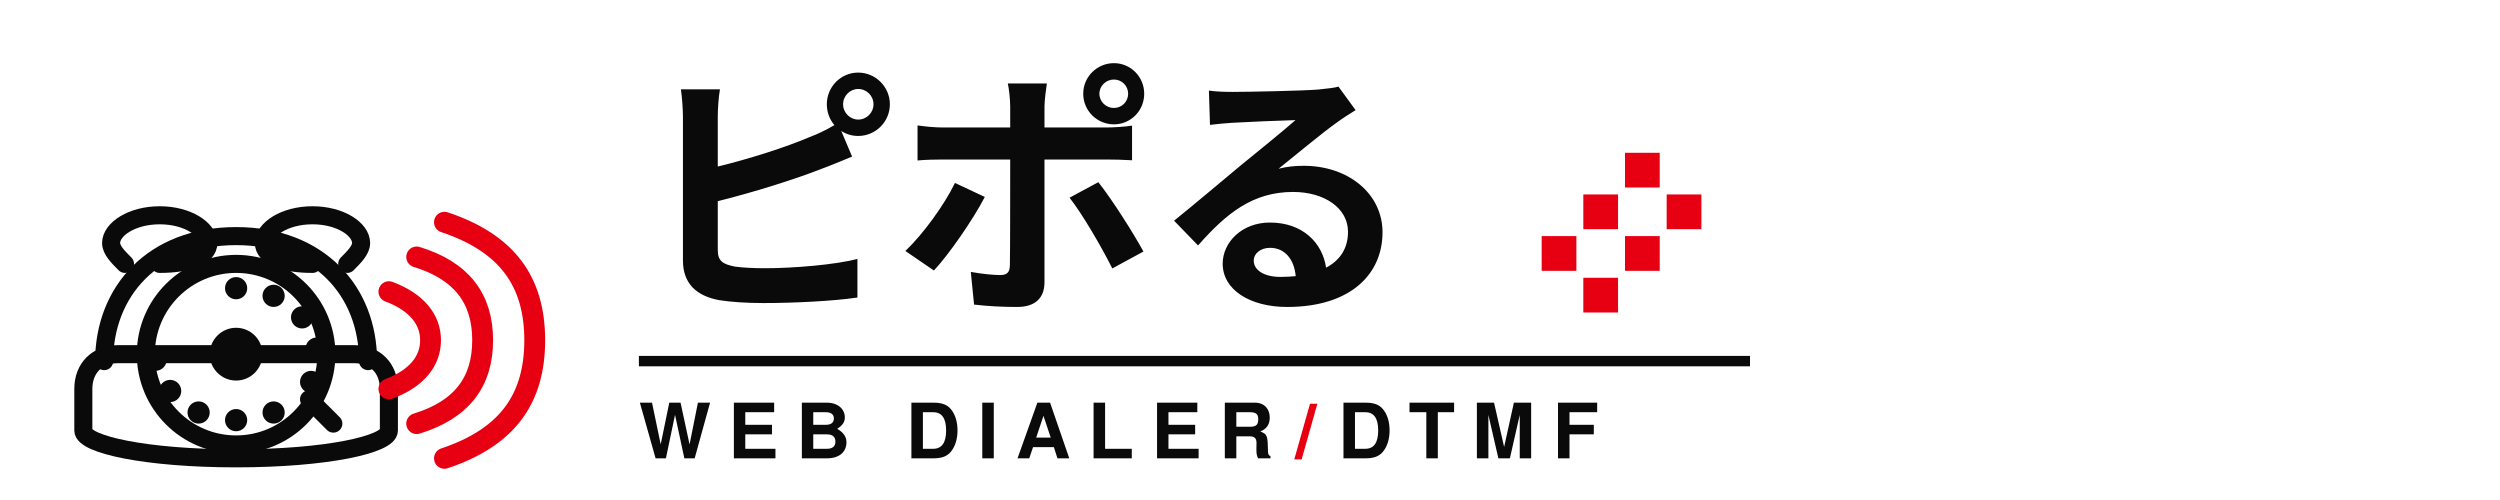
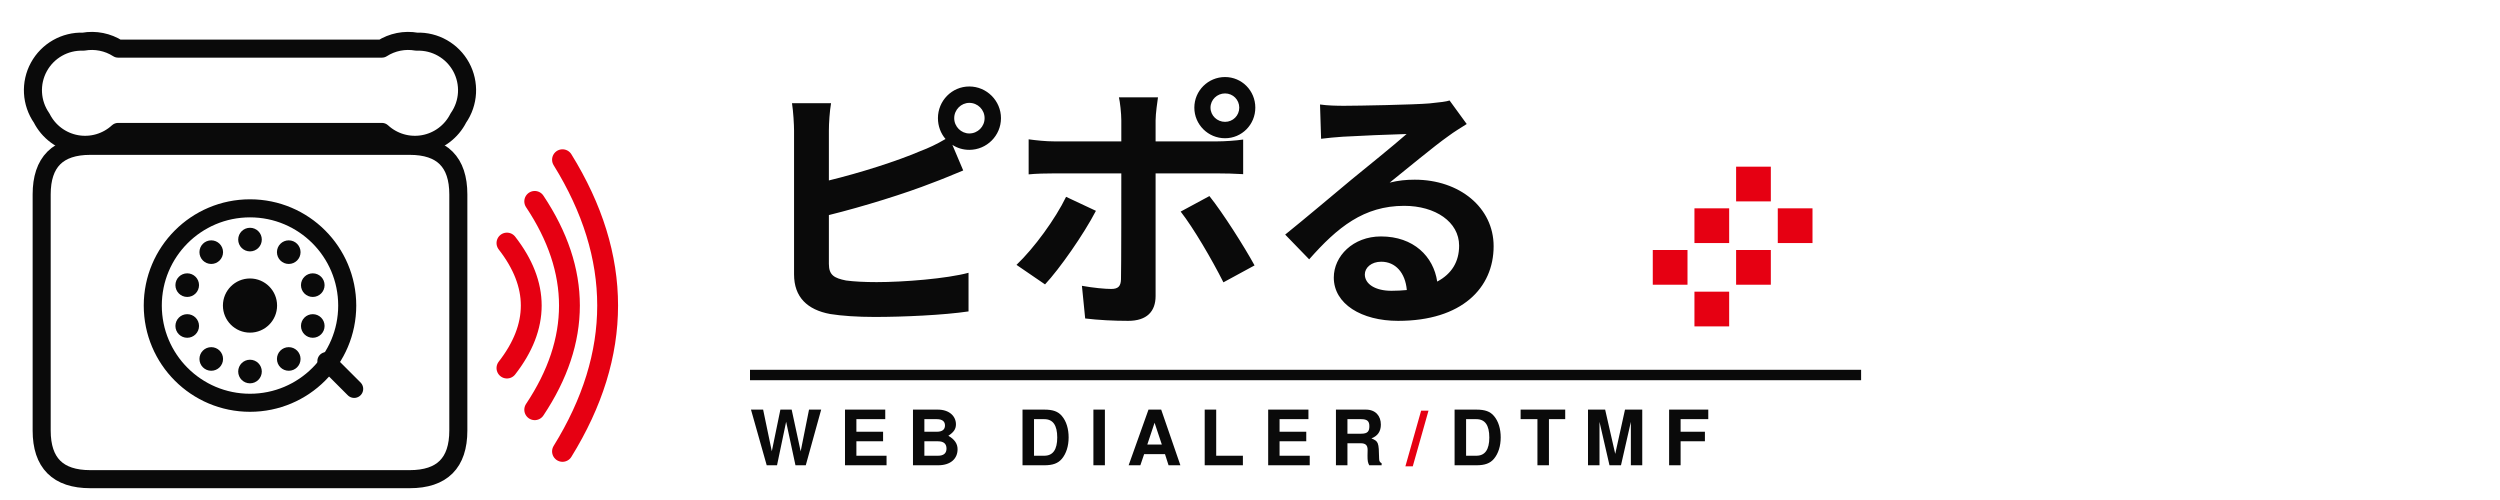
<svg xmlns="http://www.w3.org/2000/svg" viewBox="0 0 360 72" role="img" aria-label="ピポる — WEB DIALER / DTMF">
  <g color="#0a0a0a">
-     <g transform="translate(4 6)">
+     <g transform="translate(2 2)">
      <g stroke="currentColor" stroke-width="2.6" stroke-linecap="round" stroke-linejoin="round" fill="none">
-         <path d="M8 50c0-3 2-5 5-5h34c3 0 5 2 5 5v6c0 2-9 4-22 4S8 58 8 56z" />
-         <path d="M11 46c0-10 7-18 19-18s19 8 19 18" />
-         <path d="M14 32c-1-1-2-2-2-3 0-2 3-4 7-4s7 2 7 4-3 3-7 3" />
-         <path d="M46 32c1-1 2-2 2-3 0-2-3-4-7-4s-7 2-7 4 3 3 7 3" />
-         <circle cx="30" cy="45" r="13" />
-         <circle cx="30" cy="45" r="3.8" fill="currentColor" stroke="none" />
-         <path d="M40.5 51.5 44 55" />
+         <path d="M4 26 Q4 19 11 19 L57 19 Q64 19 64 26 L64 60 Q64 67 57 67 L11 67 Q4 67 4 60 Z" />
+         <path d="M 10 4 A 7 7 0 0 0 4 15 A 7 7 0 0 0 15 17 L 53 17 A 7 7 0 0 0 64 15 A 7 7 0 0 0 58 4 A 7 7 0 0 0 53 5 L 15 5 A 7 7 0 0 0 10 4 Z" />
+         <circle cx="34" cy="42" r="14" />
+         <path d="M45 50 L49 54" />
      </g>
+       <circle cx="34" cy="42" r="3.9" fill="currentColor" />
      <g fill="currentColor">
-         <circle cx="30" cy="35.5" r="1.6" />
-         <circle cx="35.4" cy="36.6" r="1.6" />
-         <circle cx="39.5" cy="39.7" r="1.6" />
-         <circle cx="41.6" cy="44.2" r="1.6" />
-         <circle cx="40.8" cy="49" r="1.6" />
-         <circle cx="35.4" cy="53.4" r="1.6" />
-         <circle cx="30" cy="54.5" r="1.6" />
-         <circle cx="24.6" cy="53.4" r="1.6" />
-         <circle cx="20.5" cy="50.3" r="1.6" />
-         <circle cx="18.4" cy="45.8" r="1.6" />
+         <circle cx="34" cy="32.5" r="1.7" />
+         <circle cx="39.58" cy="34.31" r="1.7" />
+         <circle cx="43.04" cy="39.06" r="1.7" />
+         <circle cx="43.04" cy="44.94" r="1.7" />
+         <circle cx="39.58" cy="49.69" r="1.7" />
+         <circle cx="34" cy="51.5" r="1.7" />
+         <circle cx="28.42" cy="49.69" r="1.7" />
+         <circle cx="24.96" cy="44.94" r="1.7" />
+         <circle cx="24.96" cy="39.06" r="1.7" />
+         <circle cx="28.42" cy="34.31" r="1.7" />
      </g>
      <g stroke="#E60012" stroke-width="3" stroke-linecap="round" fill="none">
-         <path d="M52 36c4 1.5 6 4 6 7s-2 5.5-6 7" />
-         <path d="M56 31c6.5 2 9.5 6 9.5 12s-3 10-9.5 12" />
-         <path d="M60 26c9 3 13 8.5 13 17s-4 14-13 17" />
+         <path d="M71 33 Q78 42 71 51" />
+         <path d="M75 27 Q85 42 75 57" />
+         <path d="M79 21 Q92 42 79 63" />
      </g>
    </g>
-   </g>
-   <g fill="currentColor" color="#0a0a0a">
-     <text x="92" y="42" font-family="'Helvetica Neue', 'Hiragino Kaku Gothic ProN', 'Hiragino Sans', 'Noto Sans JP', 'Segoe UI', sans-serif" font-size="38" font-weight="900" letter-spacing="-0.03em">ピポる</text>
-     <g fill="#E60012">
-       <rect x="222" y="34" width="5" height="5" />
-       <rect x="228" y="28" width="5" height="5" />
-       <rect x="234" y="22" width="5" height="5" />
-       <rect x="228" y="40" width="5" height="5" />
-       <rect x="234" y="34" width="5" height="5" />
-       <rect x="240" y="28" width="5" height="5" />
+     <g fill="currentColor">
+       <text x="108" y="44" font-family="'Helvetica Neue', 'Hiragino Kaku Gothic ProN', 'Hiragino Sans', 'Noto Sans JP', 'Segoe UI', sans-serif" font-size="38" font-weight="900" letter-spacing="-0.03em">ピポる</text>
+       <g fill="#E60012">
+         <rect x="238" y="36" width="5" height="5" />
+         <rect x="244" y="30" width="5" height="5" />
+         <rect x="250" y="24" width="5" height="5" />
+         <rect x="244" y="42" width="5" height="5" />
+         <rect x="250" y="36" width="5" height="5" />
+         <rect x="256" y="30" width="5" height="5" />
+       </g>
+       <line x1="108" y1="54" x2="268" y2="54" stroke="currentColor" stroke-width="1.5" />
+       <text x="108" y="67" font-family="'Helvetica Neue', 'Segoe UI', sans-serif" font-size="11" font-weight="700" letter-spacing="0.22em">
+         <tspan>WEB DIALER </tspan>
+         <tspan fill="#E60012">/</tspan>
+         <tspan> DTMF</tspan>
+       </text>
    </g>
-     <line x1="92" y1="52" x2="252" y2="52" stroke="currentColor" stroke-width="1.5" />
-     <text x="92" y="66" font-family="'Helvetica Neue', 'Segoe UI', sans-serif" font-size="11" font-weight="700" letter-spacing="0.22em">
-       <tspan>WEB DIALER </tspan>
-       <tspan fill="#E60012">/</tspan>
-       <tspan> DTMF</tspan>
-     </text>
  </g>
</svg>
